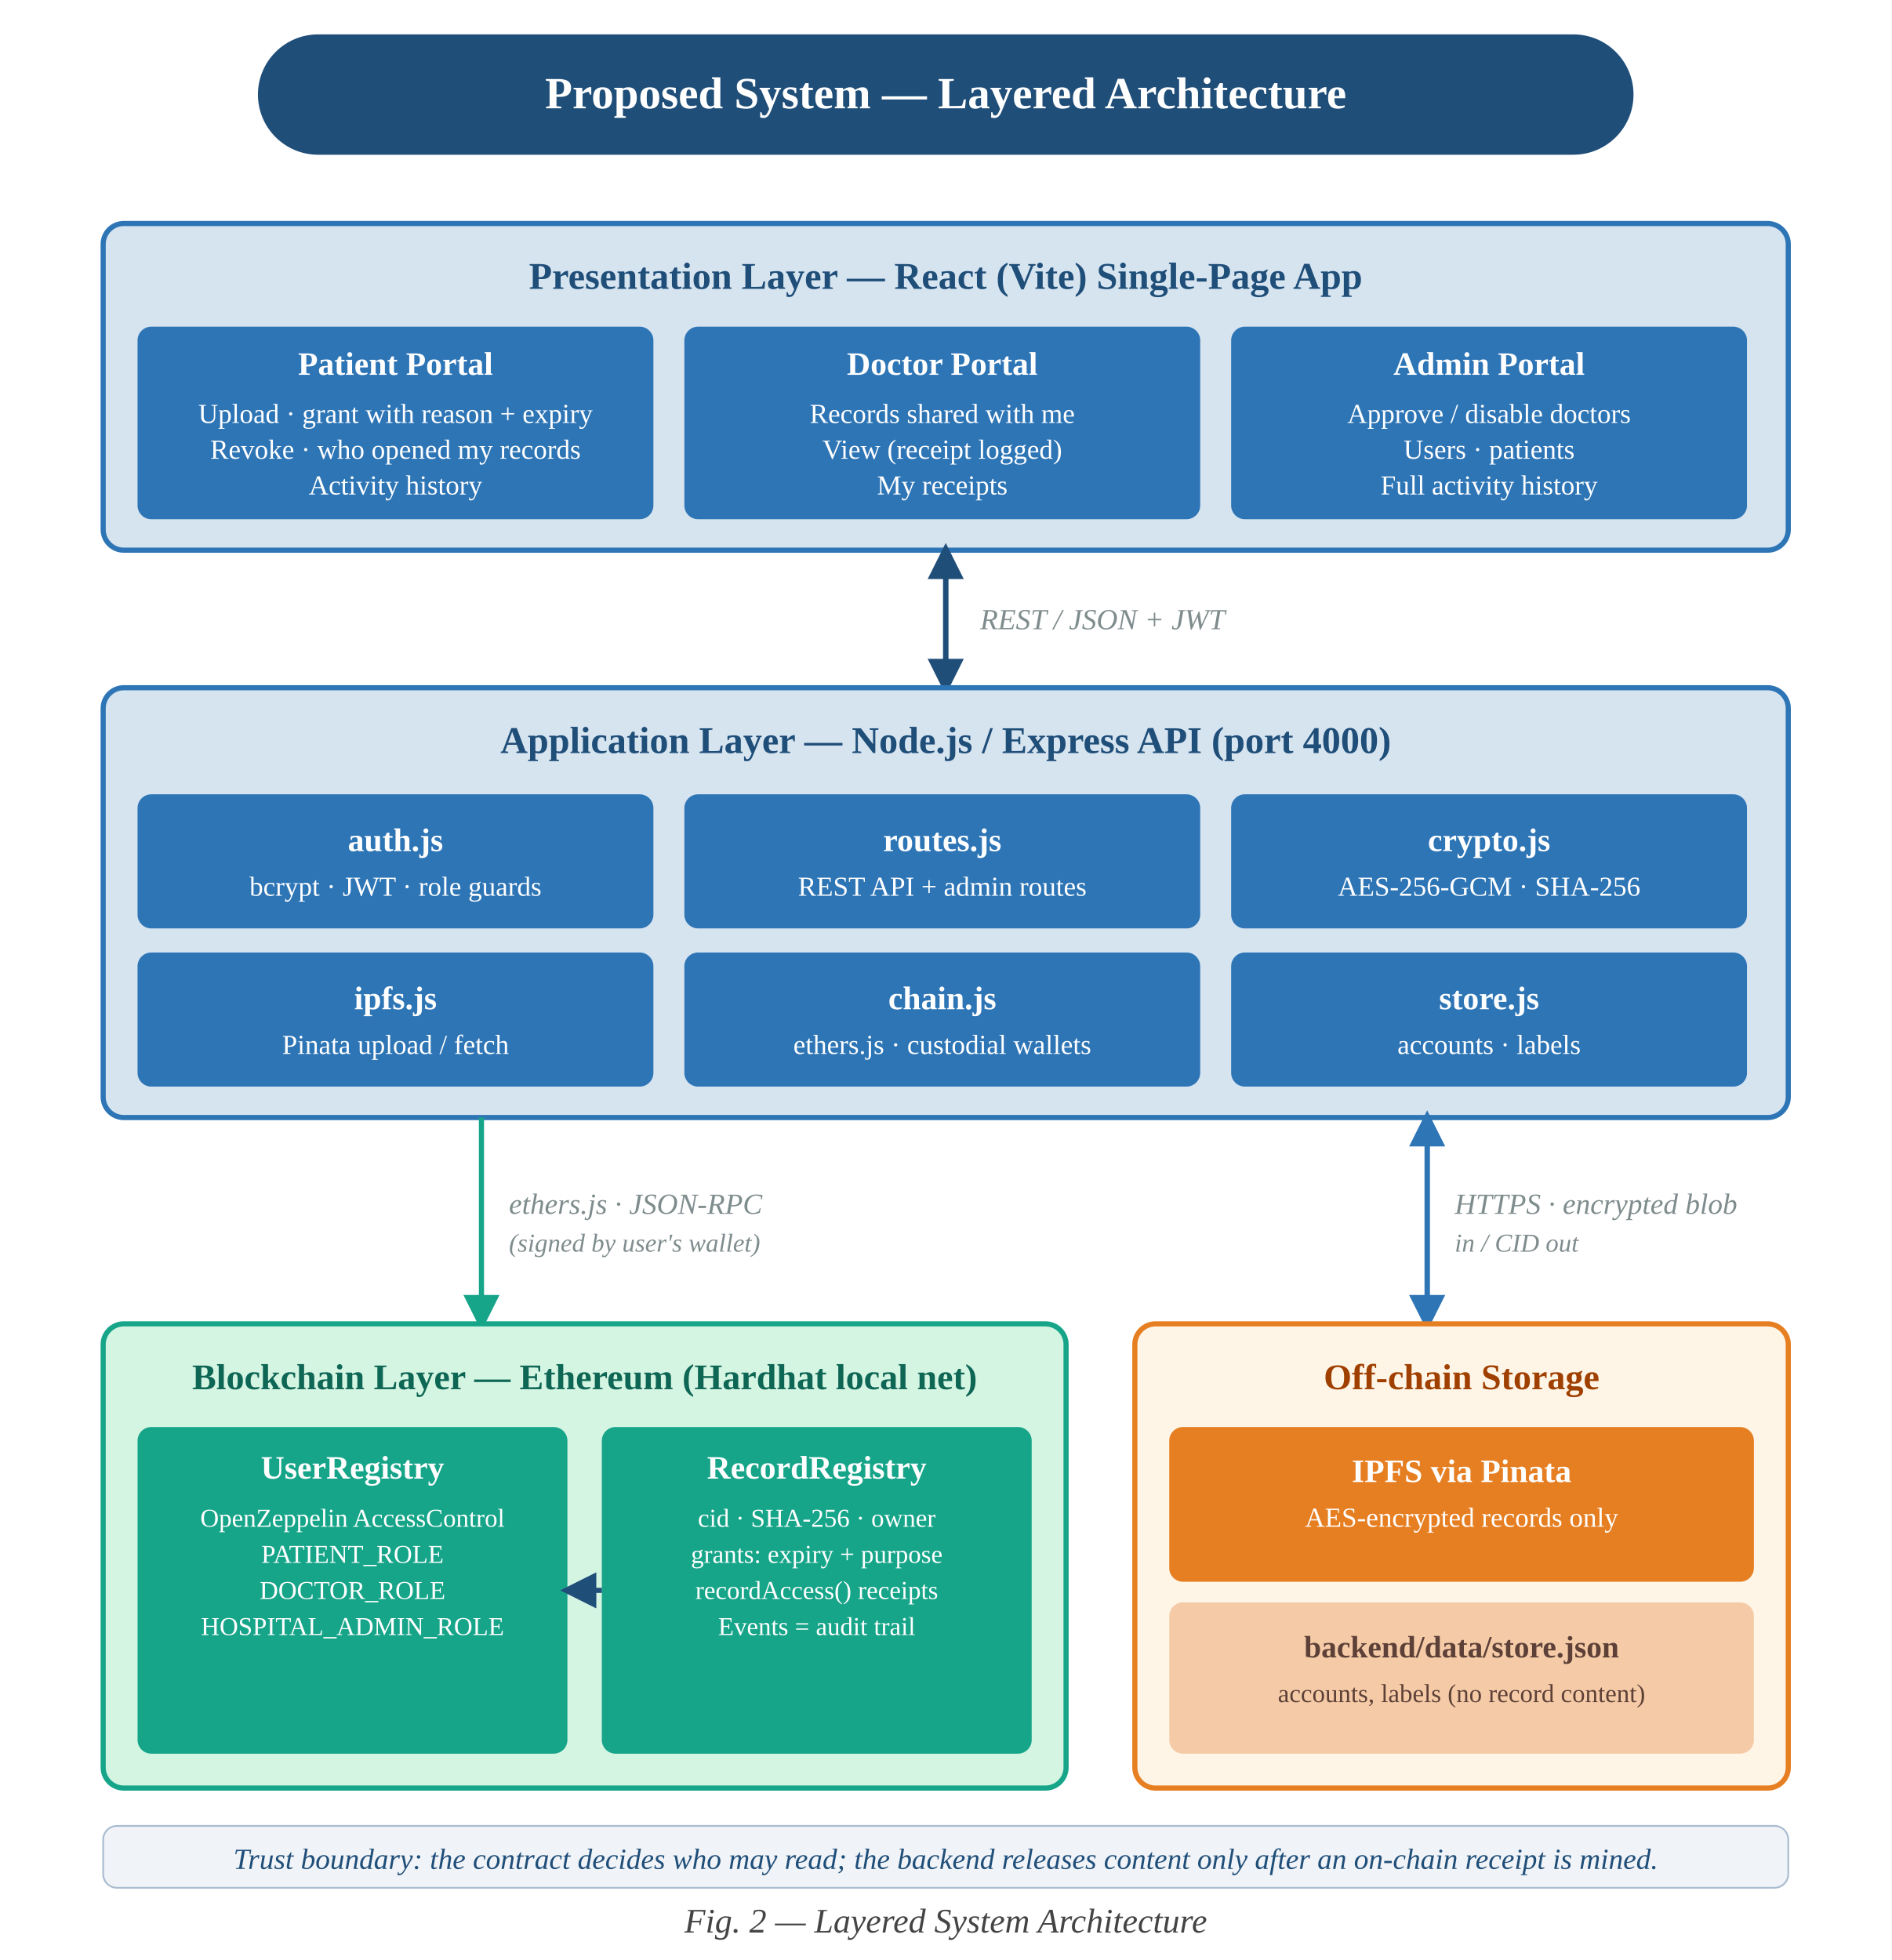
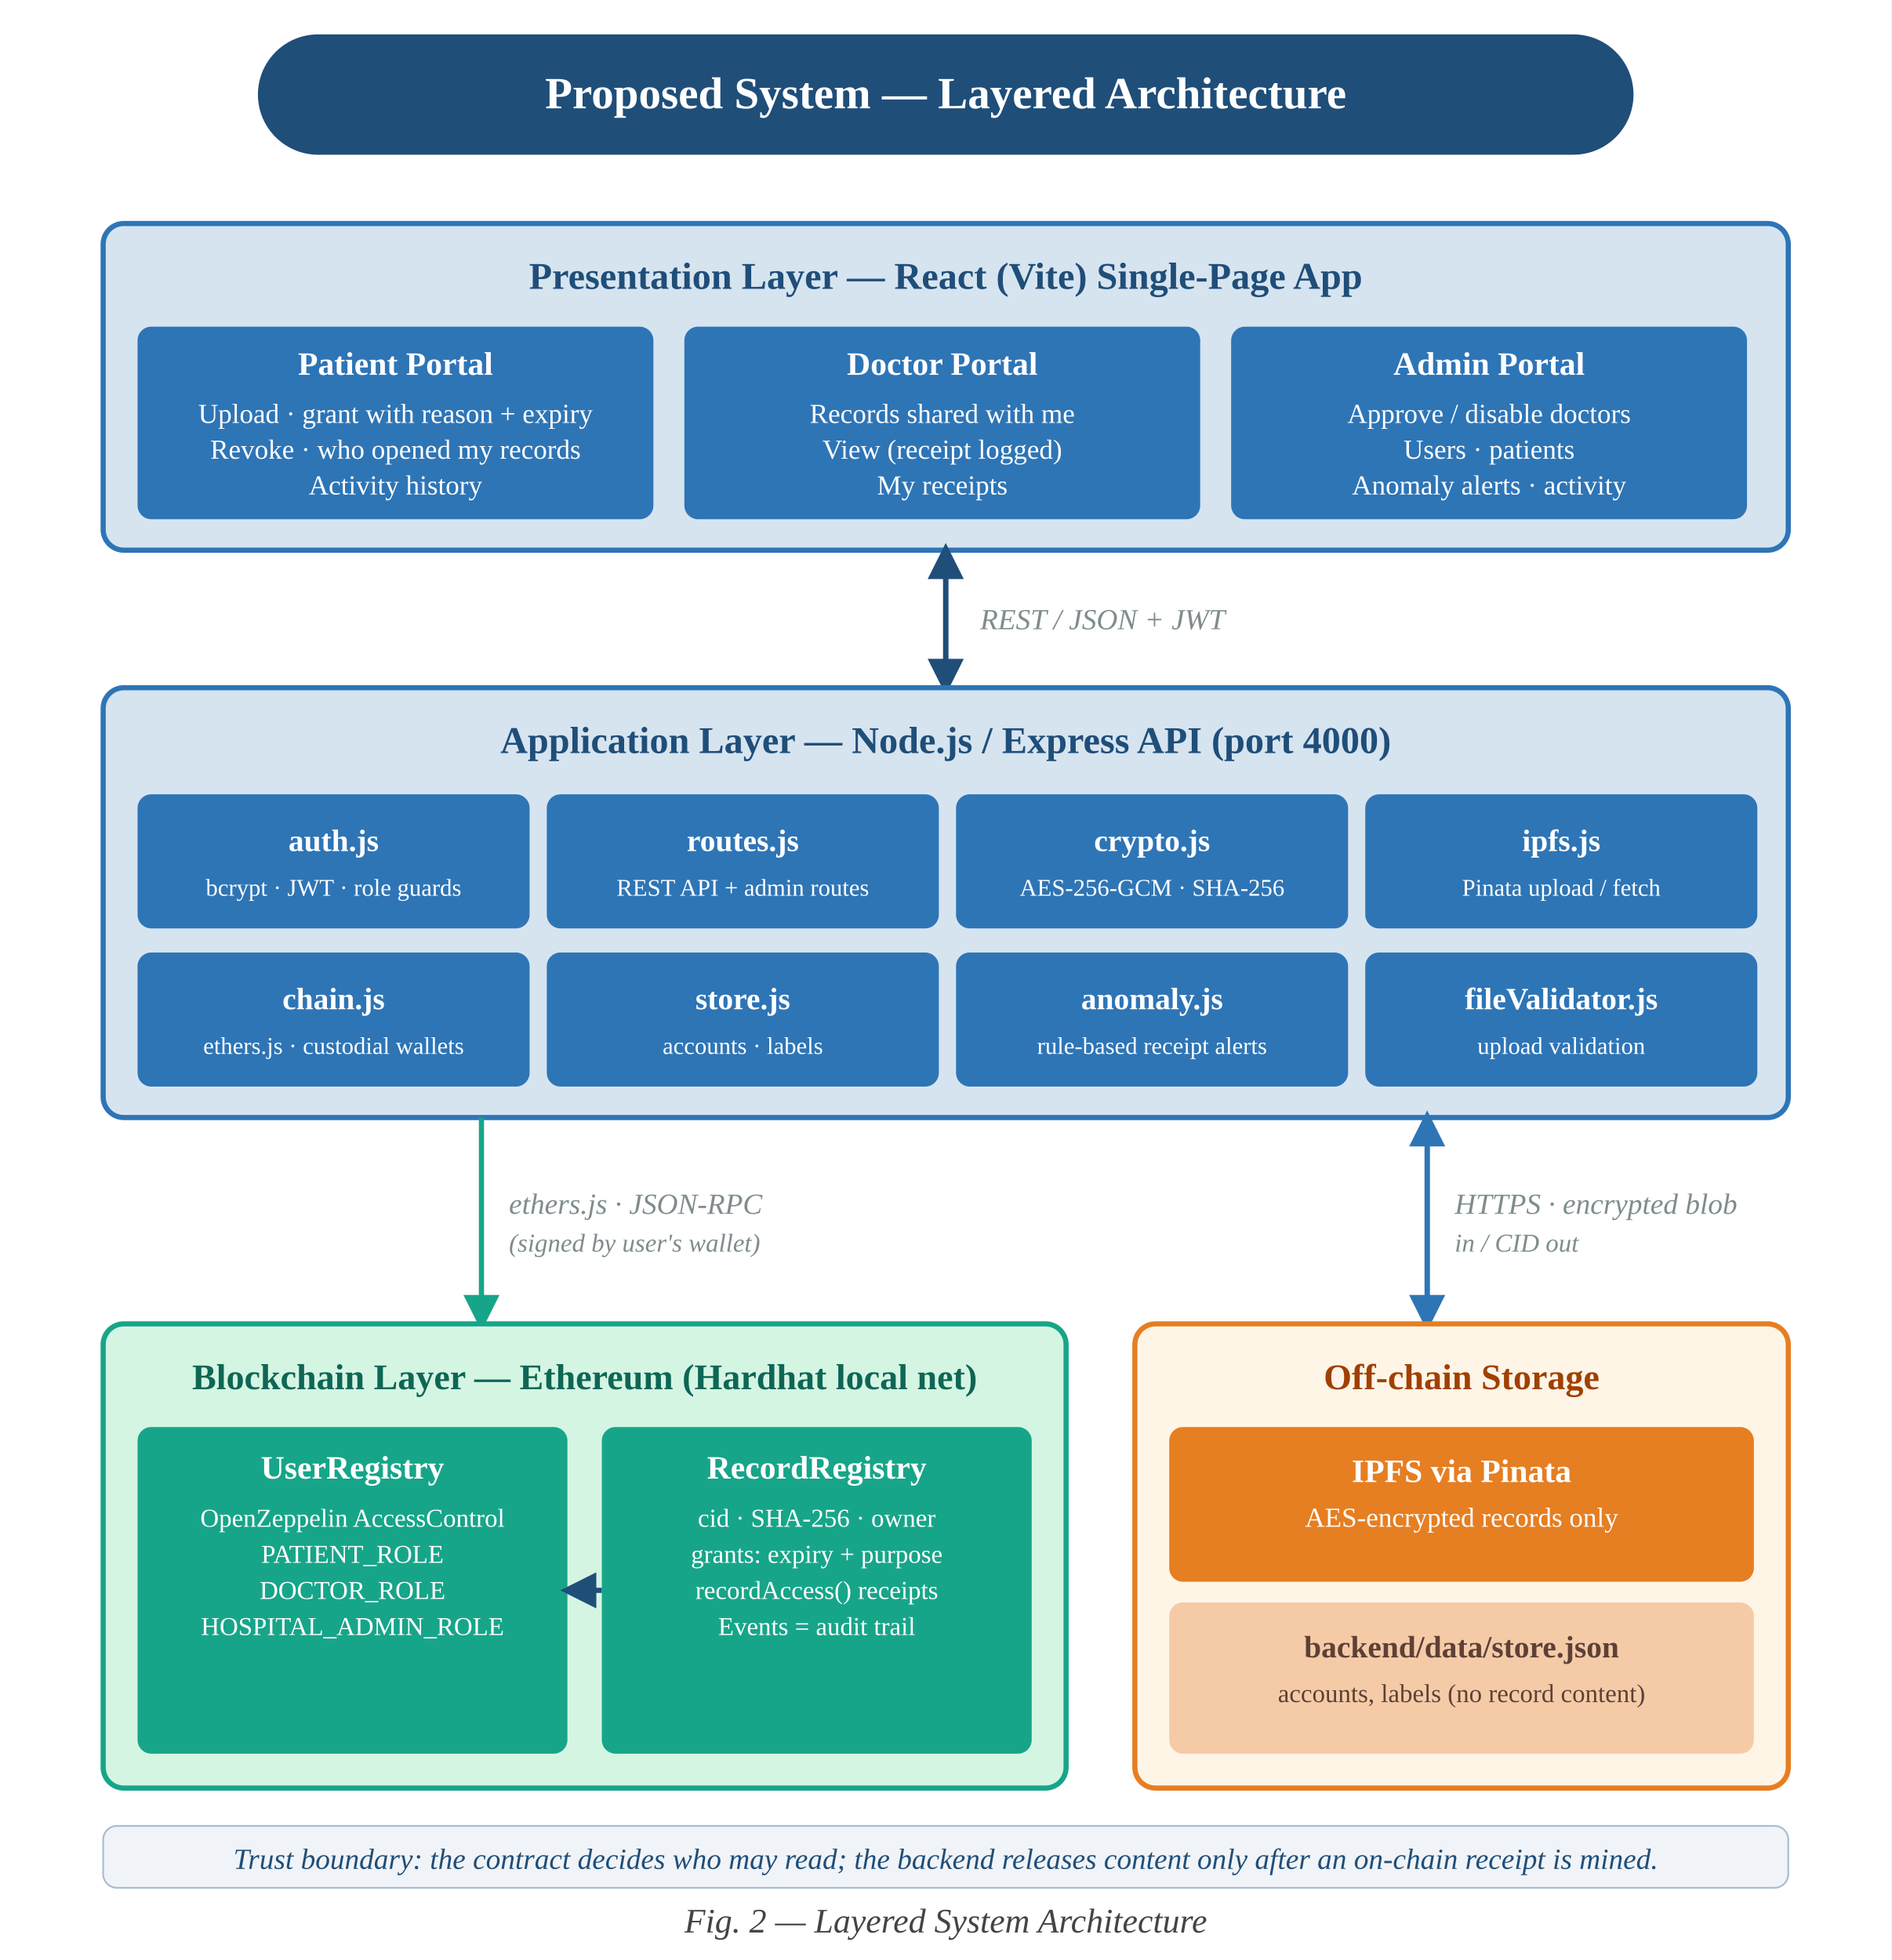
<svg xmlns="http://www.w3.org/2000/svg" width="1100" height="1140" viewBox="0 0 1100 1140" font-family="'Times New Roman', Georgia, serif">
  <defs>
    <marker id="m1F4E79" viewBox="0 0 10 10" refX="8" refY="5" markerWidth="7" markerHeight="7" orient="auto-start-reverse">
      <path d="M0 0 L10 5 L0 10 z" fill="#1F4E79" />
    </marker>
    <marker id="mE67E22" viewBox="0 0 10 10" refX="8" refY="5" markerWidth="7" markerHeight="7" orient="auto-start-reverse">
      <path d="M0 0 L10 5 L0 10 z" fill="#E67E22" />
    </marker>
    <marker id="mC0392B" viewBox="0 0 10 10" refX="8" refY="5" markerWidth="7" markerHeight="7" orient="auto-start-reverse">
      <path d="M0 0 L10 5 L0 10 z" fill="#C0392B" />
    </marker>
    <marker id="m7F8C8D" viewBox="0 0 10 10" refX="8" refY="5" markerWidth="7" markerHeight="7" orient="auto-start-reverse">
      <path d="M0 0 L10 5 L0 10 z" fill="#7F8C8D" />
    </marker>
    <marker id="m17A589" viewBox="0 0 10 10" refX="8" refY="5" markerWidth="7" markerHeight="7" orient="auto-start-reverse">
      <path d="M0 0 L10 5 L0 10 z" fill="#17A589" />
    </marker>
    <marker id="m2E75B6" viewBox="0 0 10 10" refX="8" refY="5" markerWidth="7" markerHeight="7" orient="auto-start-reverse">
      <path d="M0 0 L10 5 L0 10 z" fill="#2E75B6" />
    </marker>
  </defs>
  <rect width="1100" height="1140" fill="#FFFFFF" />
  <rect x="150" y="20" width="800" height="70" rx="35" fill="#1F4E79" />
  <text x="550.0" y="63.0" font-size="26" fill="#fff" font-weight="bold" text-anchor="middle" font-style="normal">Proposed System — Layered Architecture</text>
  <rect x="60" y="130" width="980" height="190" rx="12" fill="#D6E4F0" stroke="#2E75B6" stroke-width="3" />
  <text x="550" y="168" font-size="22" fill="#1F4E79" font-weight="bold" text-anchor="middle" font-style="normal">Presentation Layer — React (Vite) Single-Page App</text>
  <rect x="80" y="190" width="300" height="112" rx="8" fill="#2E75B6" />
  <text x="230" y="218" font-size="19" fill="#fff" font-weight="bold" text-anchor="middle" font-style="normal">Patient Portal</text>
  <text x="230" y="246.0" font-size="16" fill="#fff" font-weight="normal" text-anchor="middle" font-style="normal">Upload · grant with reason + expiry</text>
  <text x="230" y="266.8" font-size="16" fill="#fff" font-weight="normal" text-anchor="middle" font-style="normal">Revoke · who opened my records</text>
  <text x="230" y="287.6" font-size="16" fill="#fff" font-weight="normal" text-anchor="middle" font-style="normal">Activity history</text>
  <rect x="398" y="190" width="300" height="112" rx="8" fill="#2E75B6" />
  <text x="548" y="218" font-size="19" fill="#fff" font-weight="bold" text-anchor="middle" font-style="normal">Doctor Portal</text>
  <text x="548" y="246.0" font-size="16" fill="#fff" font-weight="normal" text-anchor="middle" font-style="normal">Records shared with me</text>
  <text x="548" y="266.8" font-size="16" fill="#fff" font-weight="normal" text-anchor="middle" font-style="normal">View (receipt logged)</text>
  <text x="548" y="287.6" font-size="16" fill="#fff" font-weight="normal" text-anchor="middle" font-style="normal">My receipts</text>
  <rect x="716" y="190" width="300" height="112" rx="8" fill="#2E75B6" />
  <text x="866" y="218" font-size="19" fill="#fff" font-weight="bold" text-anchor="middle" font-style="normal">Admin Portal</text>
  <text x="866" y="246.0" font-size="16" fill="#fff" font-weight="normal" text-anchor="middle" font-style="normal">Approve / disable doctors</text>
  <text x="866" y="266.8" font-size="16" fill="#fff" font-weight="normal" text-anchor="middle" font-style="normal">Users · patients</text>
-   <text x="866" y="287.6" font-size="16" fill="#fff" font-weight="normal" text-anchor="middle" font-style="normal">Full activity history</text>
+   <text x="866" y="287.6" font-size="16" fill="#fff" font-weight="normal" text-anchor="middle" font-style="normal">Anomaly alerts · activity</text>
  <path d="M 550 320 L 550 400" fill="none" stroke="#1F4E79" stroke-width="3" marker-end="url(#m1F4E79)" />
  <path d="M 550 400 L 550 320" fill="none" stroke="#1F4E79" stroke-width="3" marker-end="url(#m1F4E79)" />
  <text x="570" y="366" font-size="17" fill="#7F8C8D" font-weight="normal" text-anchor="start" font-style="italic">REST / JSON  +  JWT</text>
  <rect x="60" y="400" width="980" height="250" rx="12" fill="#D6E4F0" stroke="#2E75B6" stroke-width="3" />
  <text x="550" y="438" font-size="22" fill="#1F4E79" font-weight="bold" text-anchor="middle" font-style="normal">Application Layer — Node.js / Express API (port 4000)</text>
-   <rect x="80" y="462" width="300" height="78" rx="8" fill="#2E75B6" />
-   <text x="230" y="495" font-size="19" fill="#fff" font-weight="bold" text-anchor="middle" font-style="normal">auth.js</text>
-   <text x="230" y="521" font-size="16" fill="#fff" font-weight="normal" text-anchor="middle" font-style="normal">bcrypt · JWT · role guards</text>
-   <rect x="398" y="462" width="300" height="78" rx="8" fill="#2E75B6" />
-   <text x="548" y="495" font-size="19" fill="#fff" font-weight="bold" text-anchor="middle" font-style="normal">routes.js</text>
-   <text x="548" y="521" font-size="16" fill="#fff" font-weight="normal" text-anchor="middle" font-style="normal">REST API + admin routes</text>
-   <rect x="716" y="462" width="300" height="78" rx="8" fill="#2E75B6" />
-   <text x="866" y="495" font-size="19" fill="#fff" font-weight="bold" text-anchor="middle" font-style="normal">crypto.js</text>
-   <text x="866" y="521" font-size="16" fill="#fff" font-weight="normal" text-anchor="middle" font-style="normal">AES-256-GCM · SHA-256</text>
-   <rect x="80" y="554" width="300" height="78" rx="8" fill="#2E75B6" />
-   <text x="230" y="587" font-size="19" fill="#fff" font-weight="bold" text-anchor="middle" font-style="normal">ipfs.js</text>
-   <text x="230" y="613" font-size="16" fill="#fff" font-weight="normal" text-anchor="middle" font-style="normal">Pinata upload / fetch</text>
-   <rect x="398" y="554" width="300" height="78" rx="8" fill="#2E75B6" />
-   <text x="548" y="587" font-size="19" fill="#fff" font-weight="bold" text-anchor="middle" font-style="normal">chain.js</text>
-   <text x="548" y="613" font-size="16" fill="#fff" font-weight="normal" text-anchor="middle" font-style="normal">ethers.js · custodial wallets</text>
-   <rect x="716" y="554" width="300" height="78" rx="8" fill="#2E75B6" />
-   <text x="866" y="587" font-size="19" fill="#fff" font-weight="bold" text-anchor="middle" font-style="normal">store.js</text>
-   <text x="866" y="613" font-size="16" fill="#fff" font-weight="normal" text-anchor="middle" font-style="normal">accounts · labels</text>
+   <rect x="80" y="462" width="228" height="78" rx="8" fill="#2E75B6" />
+   <text x="194" y="495" font-size="18" fill="#fff" font-weight="bold" text-anchor="middle" font-style="normal">auth.js</text>
+   <text x="194" y="521" font-size="14" fill="#fff" font-weight="normal" text-anchor="middle" font-style="normal">bcrypt · JWT · role guards</text>
+   <rect x="318" y="462" width="228" height="78" rx="8" fill="#2E75B6" />
+   <text x="432" y="495" font-size="18" fill="#fff" font-weight="bold" text-anchor="middle" font-style="normal">routes.js</text>
+   <text x="432" y="521" font-size="14" fill="#fff" font-weight="normal" text-anchor="middle" font-style="normal">REST API + admin routes</text>
+   <rect x="556" y="462" width="228" height="78" rx="8" fill="#2E75B6" />
+   <text x="670" y="495" font-size="18" fill="#fff" font-weight="bold" text-anchor="middle" font-style="normal">crypto.js</text>
+   <text x="670" y="521" font-size="14" fill="#fff" font-weight="normal" text-anchor="middle" font-style="normal">AES-256-GCM · SHA-256</text>
+   <rect x="794" y="462" width="228" height="78" rx="8" fill="#2E75B6" />
+   <text x="908" y="495" font-size="18" fill="#fff" font-weight="bold" text-anchor="middle" font-style="normal">ipfs.js</text>
+   <text x="908" y="521" font-size="14" fill="#fff" font-weight="normal" text-anchor="middle" font-style="normal">Pinata upload / fetch</text>
+   <rect x="80" y="554" width="228" height="78" rx="8" fill="#2E75B6" />
+   <text x="194" y="587" font-size="18" fill="#fff" font-weight="bold" text-anchor="middle" font-style="normal">chain.js</text>
+   <text x="194" y="613" font-size="14" fill="#fff" font-weight="normal" text-anchor="middle" font-style="normal">ethers.js · custodial wallets</text>
+   <rect x="318" y="554" width="228" height="78" rx="8" fill="#2E75B6" />
+   <text x="432" y="587" font-size="18" fill="#fff" font-weight="bold" text-anchor="middle" font-style="normal">store.js</text>
+   <text x="432" y="613" font-size="14" fill="#fff" font-weight="normal" text-anchor="middle" font-style="normal">accounts · labels</text>
+   <rect x="556" y="554" width="228" height="78" rx="8" fill="#2E75B6" />
+   <text x="670" y="587" font-size="18" fill="#fff" font-weight="bold" text-anchor="middle" font-style="normal">anomaly.js</text>
+   <text x="670" y="613" font-size="14" fill="#fff" font-weight="normal" text-anchor="middle" font-style="normal">rule-based receipt alerts</text>
+   <rect x="794" y="554" width="228" height="78" rx="8" fill="#2E75B6" />
+   <text x="908" y="587" font-size="18" fill="#fff" font-weight="bold" text-anchor="middle" font-style="normal">fileValidator.js</text>
+   <text x="908" y="613" font-size="14" fill="#fff" font-weight="normal" text-anchor="middle" font-style="normal">upload validation</text>
  <path d="M 280 650 L 280 770" fill="none" stroke="#17A589" stroke-width="3" marker-end="url(#m17A589)" />
  <text x="296" y="706" font-size="17" fill="#7F8C8D" font-weight="normal" text-anchor="start" font-style="italic">ethers.js · JSON-RPC</text>
  <text x="296" y="728" font-size="15" fill="#7F8C8D" font-weight="normal" text-anchor="start" font-style="italic">(signed by user's wallet)</text>
  <path d="M 830 650 L 830 770" fill="none" stroke="#2E75B6" stroke-width="3" marker-end="url(#m2E75B6)" />
  <path d="M 830 770 L 830 650" fill="none" stroke="#2E75B6" stroke-width="3" marker-end="url(#m2E75B6)" />
  <text x="846" y="706" font-size="17" fill="#7F8C8D" font-weight="normal" text-anchor="start" font-style="italic">HTTPS · encrypted blob</text>
  <text x="846" y="728" font-size="15" fill="#7F8C8D" font-weight="normal" text-anchor="start" font-style="italic">in / CID out</text>
  <rect x="60" y="770" width="560" height="270" rx="12" fill="#D5F5E3" stroke="#17A589" stroke-width="3" />
  <text x="340" y="808" font-size="21" fill="#0E6655" font-weight="bold" text-anchor="middle" font-style="normal">Blockchain Layer — Ethereum (Hardhat local net)</text>
  <rect x="80" y="830" width="250" height="190" rx="8" fill="#17A589" />
  <text x="205" y="860" font-size="19" fill="#fff" font-weight="bold" text-anchor="middle" font-style="normal">UserRegistry</text>
  <text x="205" y="888.0" font-size="15" fill="#fff" font-weight="normal" text-anchor="middle" font-style="normal">OpenZeppelin AccessControl</text>
  <text x="205" y="909.0" font-size="15" fill="#fff" font-weight="normal" text-anchor="middle" font-style="normal">PATIENT_ROLE</text>
  <text x="205" y="930.0" font-size="15" fill="#fff" font-weight="normal" text-anchor="middle" font-style="normal">DOCTOR_ROLE</text>
  <text x="205" y="951.0" font-size="15" fill="#fff" font-weight="normal" text-anchor="middle" font-style="normal">HOSPITAL_ADMIN_ROLE</text>
  <rect x="350" y="830" width="250" height="190" rx="8" fill="#17A589" />
  <text x="475" y="860" font-size="19" fill="#fff" font-weight="bold" text-anchor="middle" font-style="normal">RecordRegistry</text>
  <text x="475" y="888.0" font-size="15" fill="#fff" font-weight="normal" text-anchor="middle" font-style="normal">cid · SHA-256 · owner</text>
  <text x="475" y="909.0" font-size="15" fill="#fff" font-weight="normal" text-anchor="middle" font-style="normal">grants: expiry + purpose</text>
  <text x="475" y="930.0" font-size="15" fill="#fff" font-weight="normal" text-anchor="middle" font-style="normal">recordAccess() receipts</text>
  <text x="475" y="951.0" font-size="15" fill="#fff" font-weight="normal" text-anchor="middle" font-style="normal">Events = audit trail</text>
  <path d="M 350 925 L 330 925" fill="none" stroke="#1F4E79" stroke-width="3" marker-end="url(#m1F4E79)" />
  <rect x="660" y="770" width="380" height="270" rx="12" fill="#FEF5E7" stroke="#E67E22" stroke-width="3" />
  <text x="850" y="808" font-size="21" fill="#A04000" font-weight="bold" text-anchor="middle" font-style="normal">Off-chain Storage</text>
  <rect x="680" y="830" width="340" height="90" rx="8" fill="#E67E22" />
  <text x="850" y="862" font-size="19" fill="#fff" font-weight="bold" text-anchor="middle" font-style="normal">IPFS via Pinata</text>
  <text x="850" y="888.0" font-size="16" fill="#fff" font-weight="normal" text-anchor="middle" font-style="normal">AES-encrypted records only</text>
  <rect x="680" y="932" width="340" height="88" rx="8" fill="#F5CBA7" />
  <text x="850" y="964" font-size="18" fill="#5D4037" font-weight="bold" text-anchor="middle" font-style="normal">backend/data/store.json</text>
  <text x="850" y="990.0" font-size="15" fill="#5D4037" font-weight="normal" text-anchor="middle" font-style="normal">accounts, labels (no record content)</text>
  <rect x="60" y="1062" width="980" height="36" rx="8" fill="#F0F3F7" stroke="#A9BCD0" stroke-width="1" />
  <text x="550" y="1087" font-size="17" fill="#1F4E79" font-weight="normal" text-anchor="middle" font-style="italic">Trust boundary: the contract decides who may read; the backend releases content only after an on-chain receipt is mined.</text>
  <text x="550" y="1124" font-size="20" fill="#444" font-weight="normal" text-anchor="middle" font-style="italic">Fig. 2 — Layered System Architecture</text>
</svg>
